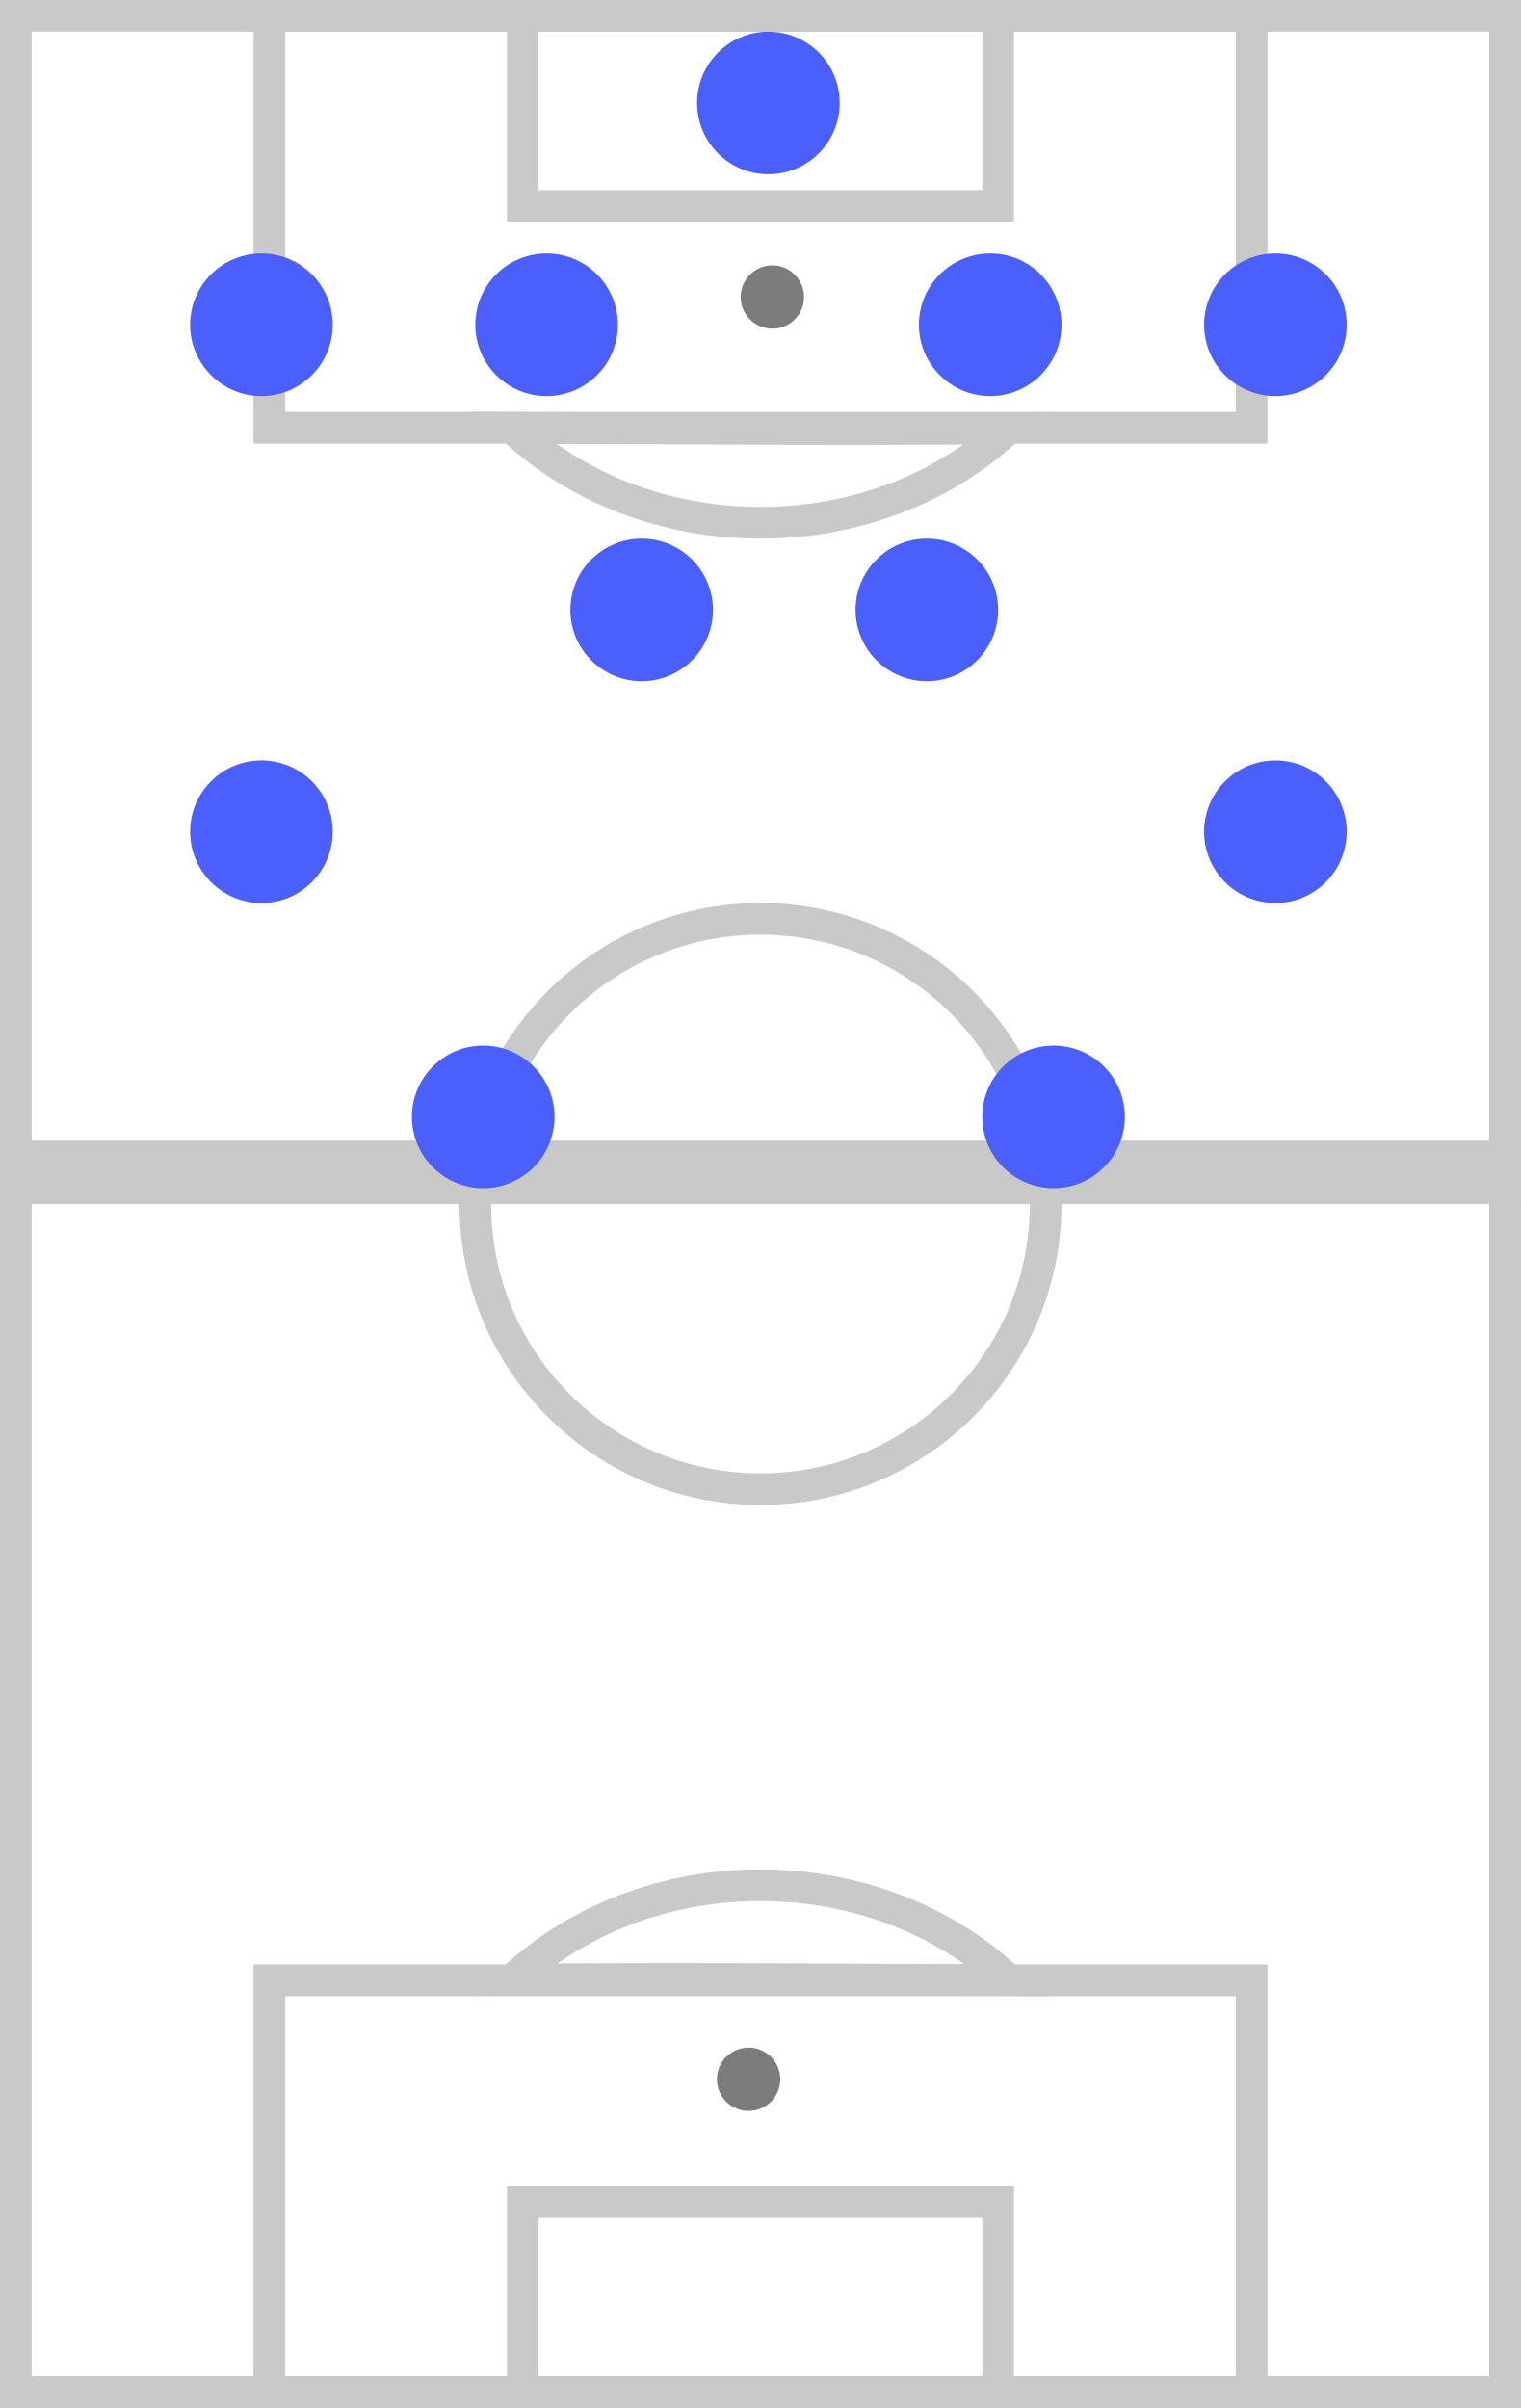
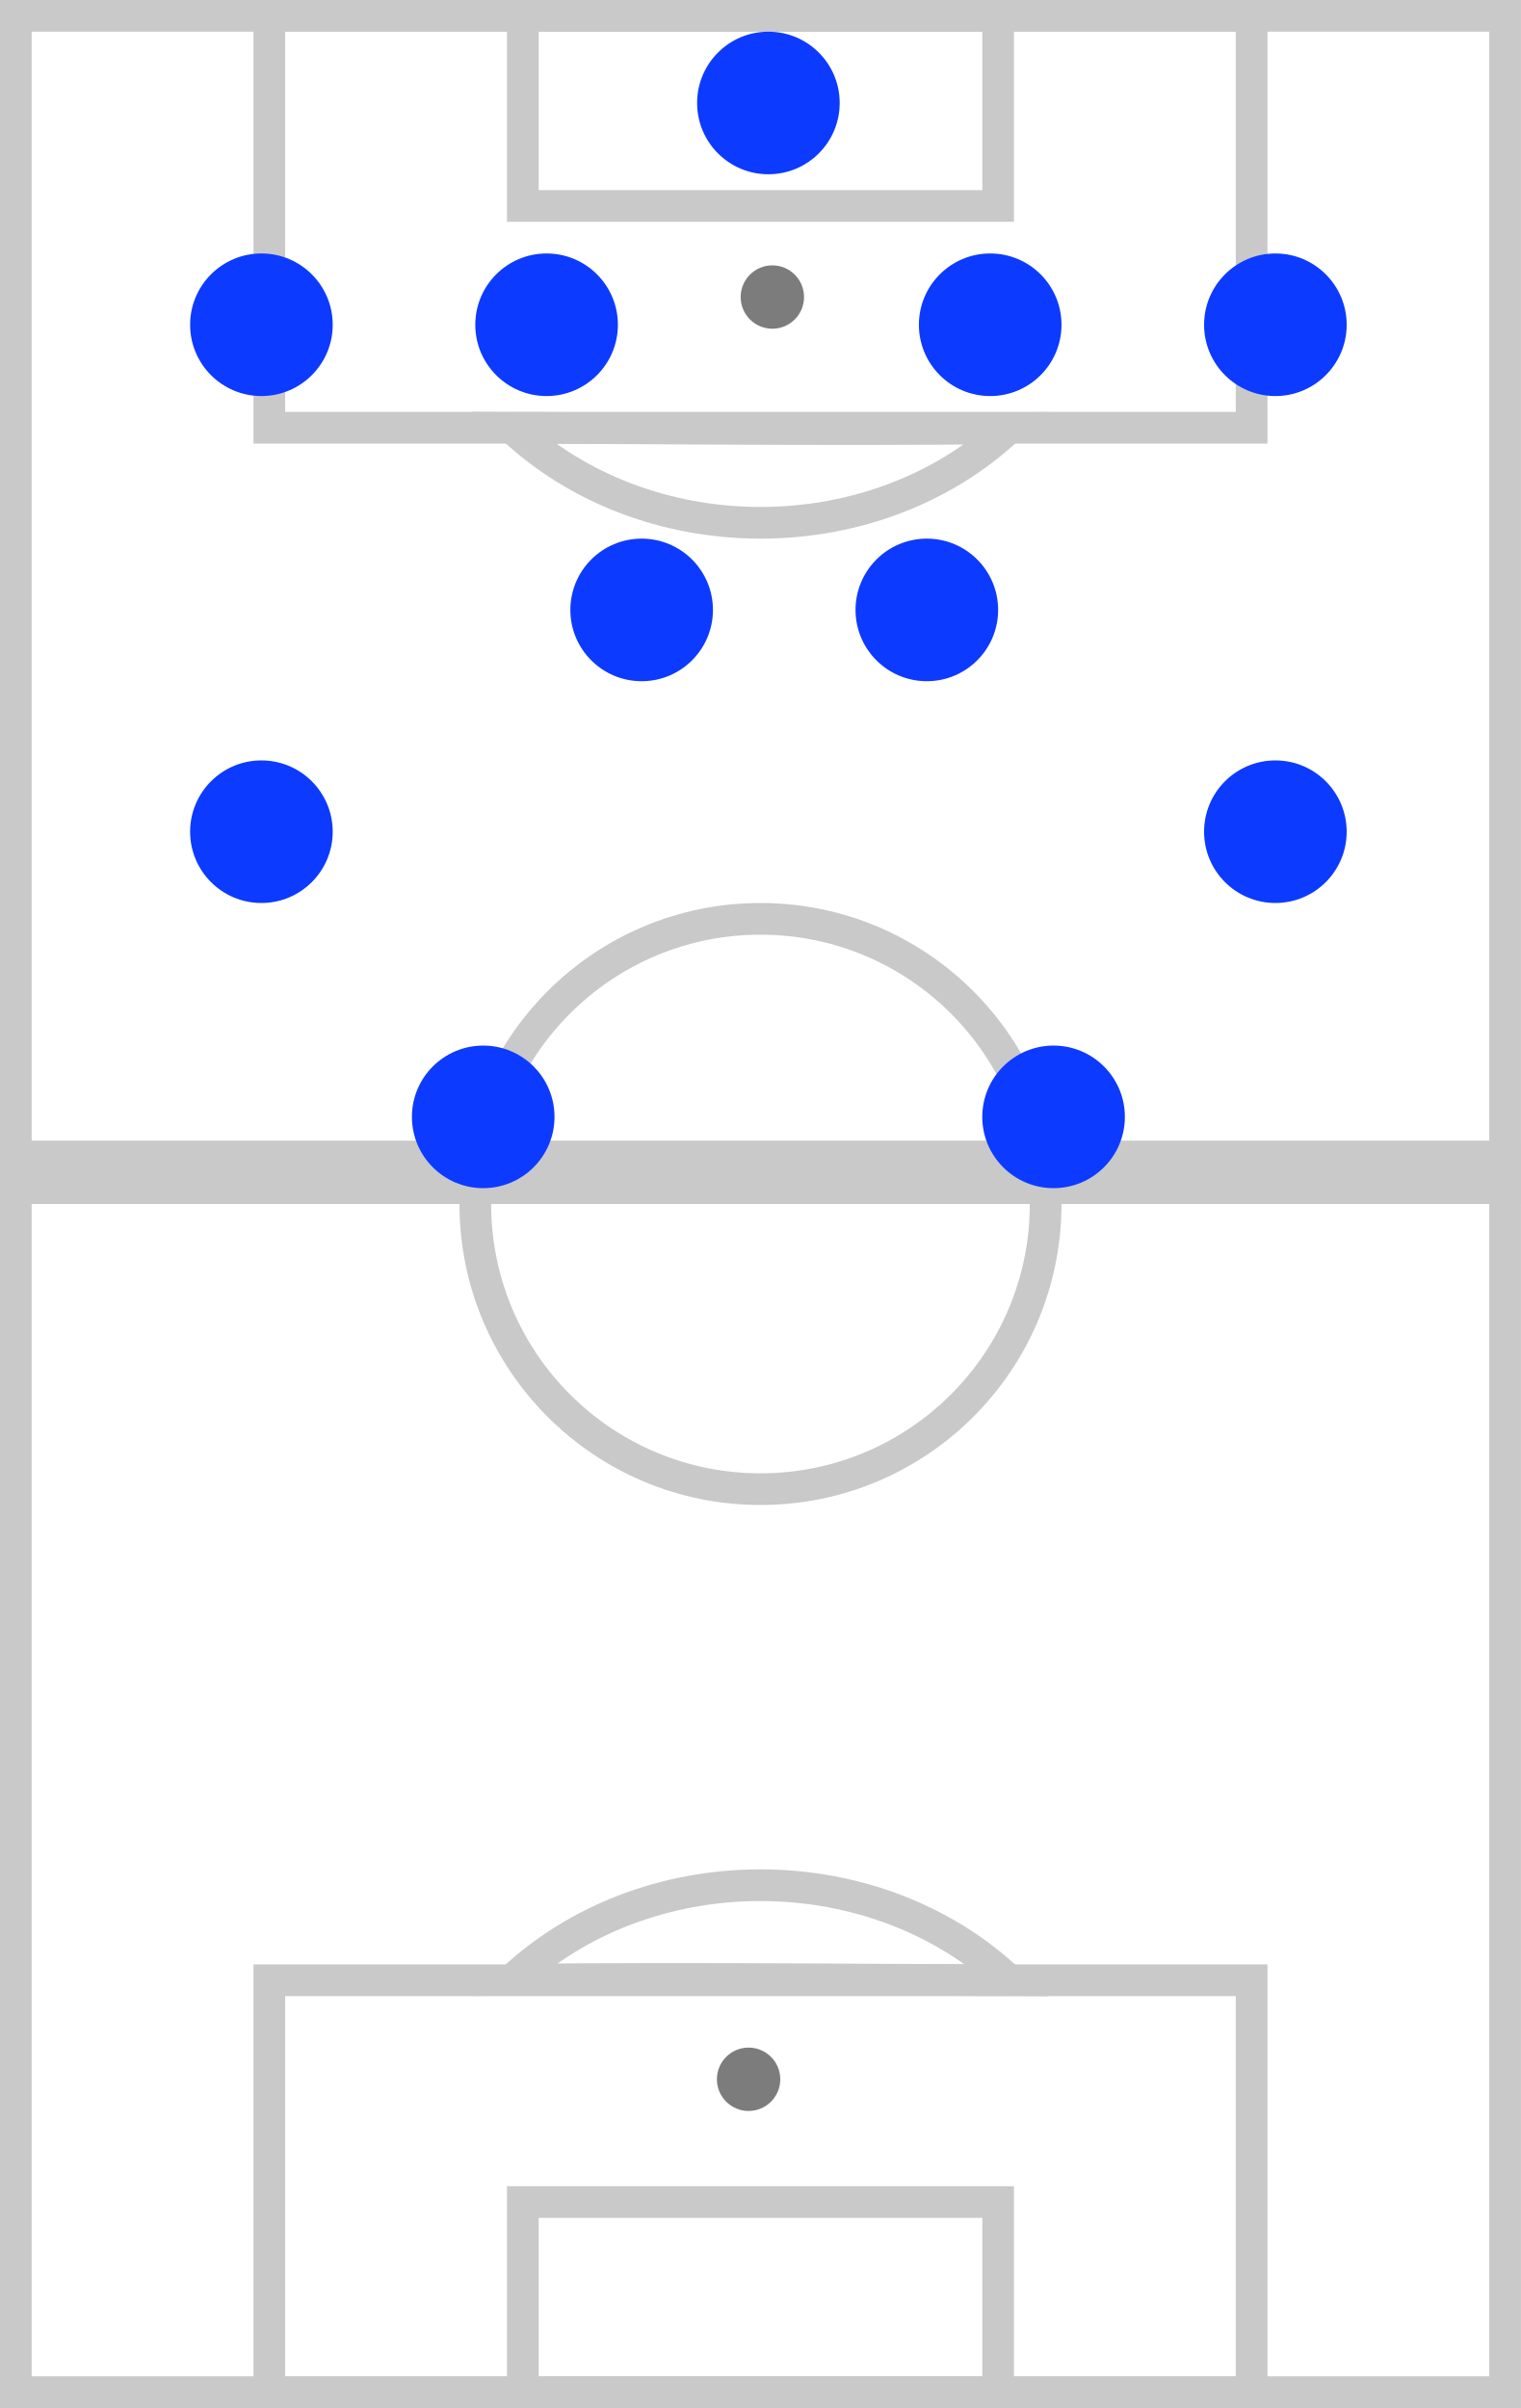
<svg xmlns="http://www.w3.org/2000/svg" width="48px" height="76px" viewBox="0 0 48 76" version="1.1">
  <g id="Card-Specifications" stroke="none" stroke-width="1" fill="none" fill-rule="evenodd">
    <g id="CARD-SPECS-–-Brackets-Desktop-(2-of-2)" transform="translate(-1112, -263)">
      <g id="Group-32" transform="translate(1112, 263)">
        <g id="Group-21-Copy-26" transform="translate(24, 38) rotate(-180) translate(-24, -38) ">
          <rect id="Rectangle" stroke="#C9C9C9" fill="#FFFFFF" x="0.5" y="0.5" width="47" height="75" />
          <rect id="Rectangle" stroke="#C9C9C9" fill="#D8D8D8" x="0.5" y="38.5" width="47" height="1" />
          <g id="Group-18" transform="translate(8, 0)">
            <path d="M23.823,13.519 C20.719,13.549 18.038,13.549 14.322,13.531 C13.852,13.528 13.451,13.526 12.575,13.521 C10.626,13.511 9.388,13.505 8.164,13.502 C10.17,15.391 12.98,16.5 16.003,16.5 C19.016,16.5 21.818,15.397 23.823,13.519 Z" id="Combined-Shape" stroke="#C9C9C9" />
            <rect id="Rectangle" stroke="#C9C9C9" x="0.5" y="0.5" width="31" height="13" />
            <rect id="Rectangle-Copy-99" stroke="#C9C9C9" x="8.5" y="0.5" width="15" height="6" />
            <circle id="Oval" fill="#7C7C7C" cx="16.375" cy="10.375" r="1" />
          </g>
          <g id="Group-18-Copy" transform="translate(24, 67.5) rotate(-180) translate(-24, -67.5) translate(8, 59)">
            <path d="M23.823,13.519 C20.719,13.549 18.038,13.549 14.322,13.531 C13.852,13.528 13.451,13.526 12.575,13.521 C10.626,13.511 9.388,13.505 8.164,13.502 C10.17,15.391 12.98,16.5 16.003,16.5 C19.016,16.5 21.818,15.397 23.823,13.519 Z" id="Combined-Shape" stroke="#C9C9C9" />
            <rect id="Rectangle" stroke="#C9C9C9" x="0.5" y="0.5" width="31" height="13" />
            <rect id="Rectangle-Copy-99" stroke="#C9C9C9" x="8.5" y="0.5" width="15" height="6" />
            <circle id="Oval" fill="#7C7C7C" cx="16.375" cy="9.375" r="1" />
          </g>
          <circle id="Oval" stroke="#C9C9C9" cx="24" cy="38" r="9" />
        </g>
-         <g id="Group-13-Copy-33" transform="translate(24.5, 19.5) rotate(-360) translate(-24.5, -19.5) translate(6, 1)" fill="#4B5FFC">
+         <g id="Group-13-Copy-33" transform="translate(24.5, 19.5) rotate(-360) translate(-24.5, -19.5) translate(6, 1)" fill="#0d3aff">
          <circle id="Oval-Copy-18" transform="translate(2.25, 9.25) rotate(-270) translate(-2.25, -9.25) " cx="2.25" cy="9.25" r="2.25" />
          <circle id="Oval-Copy-22" transform="translate(2.25, 25.25) rotate(-270) translate(-2.25, -25.25) " cx="2.25" cy="25.25" r="2.25" />
          <circle id="Oval-Copy-19" transform="translate(11.25, 9.25) rotate(-270) translate(-11.25, -9.25) " cx="11.25" cy="9.25" r="2.25" />
          <circle id="Oval-Copy-23" transform="translate(23.25, 18.25) rotate(-270) translate(-23.25, -18.25) " cx="23.25" cy="18.25" r="2.25" />
          <circle id="Oval-Copy-20" transform="translate(25.25, 9.25) rotate(-270) translate(-25.25, -9.25) " cx="25.25" cy="9.25" r="2.25" />
          <circle id="Oval-Copy-24" transform="translate(27.25, 34.25) rotate(-270) translate(-27.25, -34.25) " cx="27.25" cy="34.25" r="2.25" />
          <circle id="Oval-Copy-27" transform="translate(14.25, 18.25) rotate(-270) translate(-14.25, -18.25) " cx="14.25" cy="18.25" r="2.25" />
          <circle id="Oval-Copy-32" transform="translate(9.25, 34.25) rotate(-270) translate(-9.25, -34.25) " cx="9.25" cy="34.25" r="2.25" />
          <circle id="Oval-Copy-21" transform="translate(34.25, 9.25) rotate(-270) translate(-34.25, -9.25) " cx="34.25" cy="9.25" r="2.25" />
          <circle id="Oval-Copy-25" transform="translate(34.25, 25.25) rotate(-270) translate(-34.25, -25.25) " cx="34.25" cy="25.25" r="2.25" />
          <circle id="Oval-Copy-20" transform="translate(18.25, 2.25) rotate(-270) translate(-18.25, -2.25) " cx="18.25" cy="2.25" r="2.25" />
        </g>
      </g>
    </g>
  </g>
</svg>
